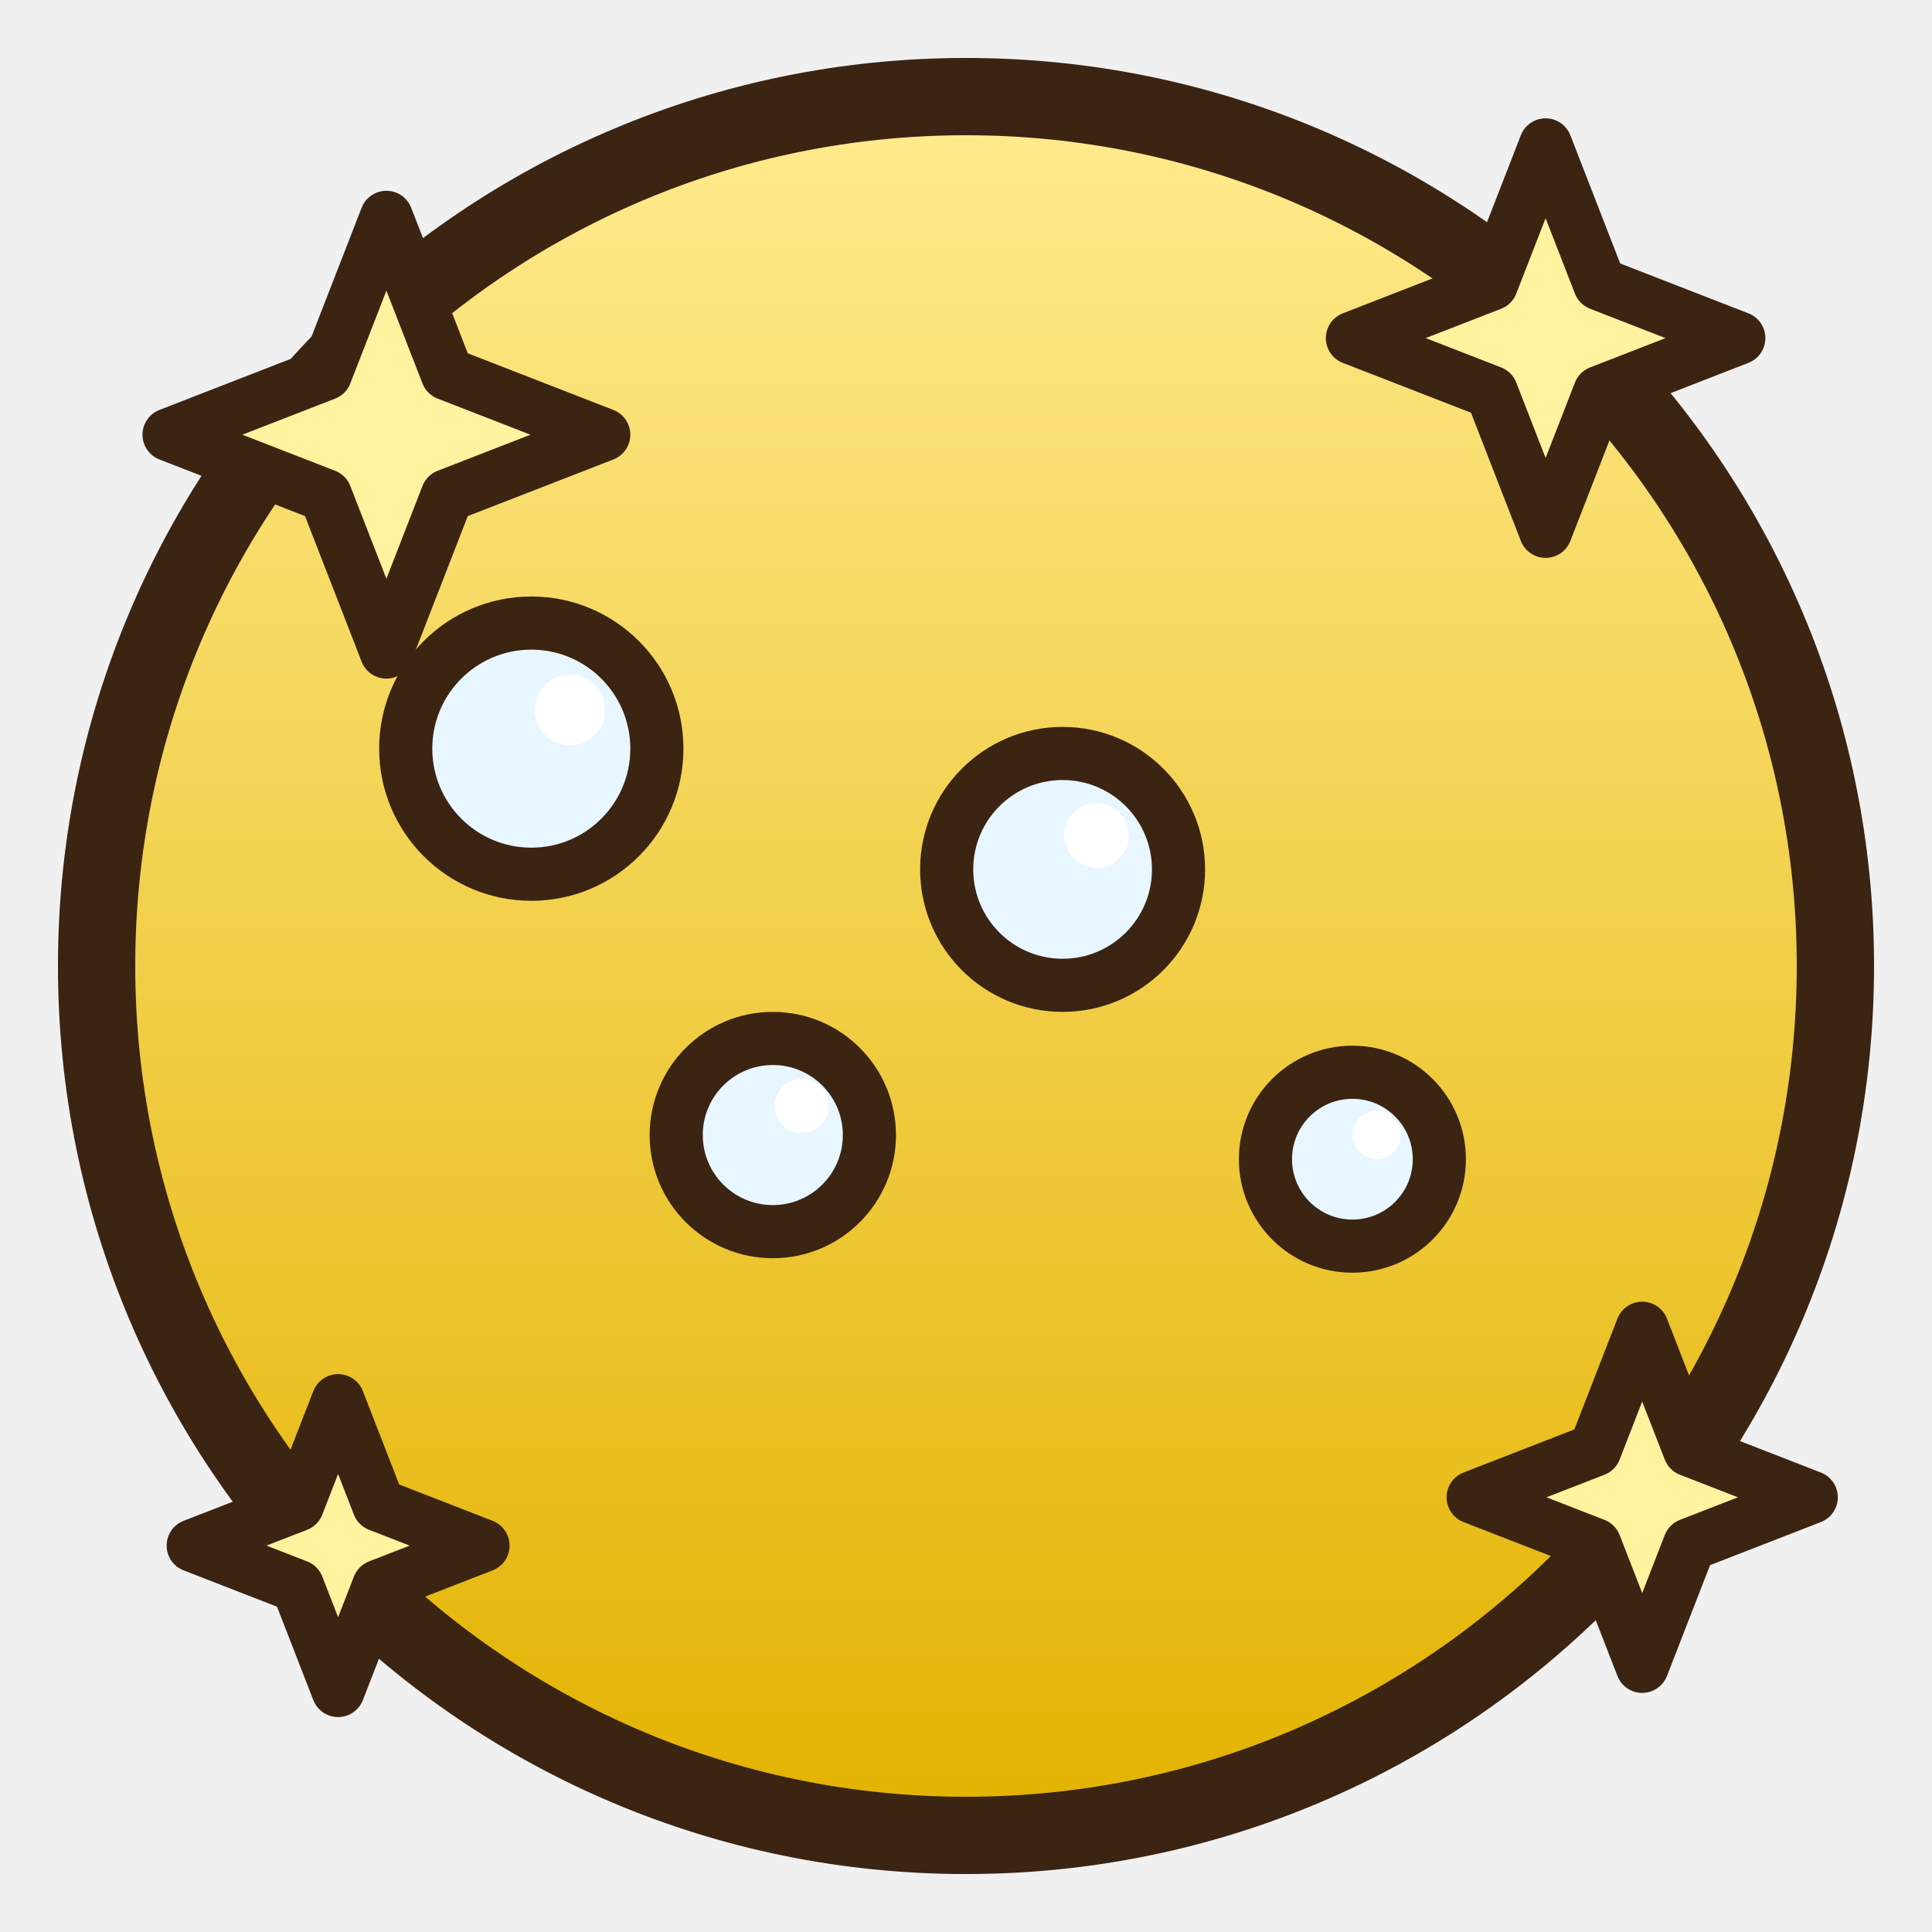
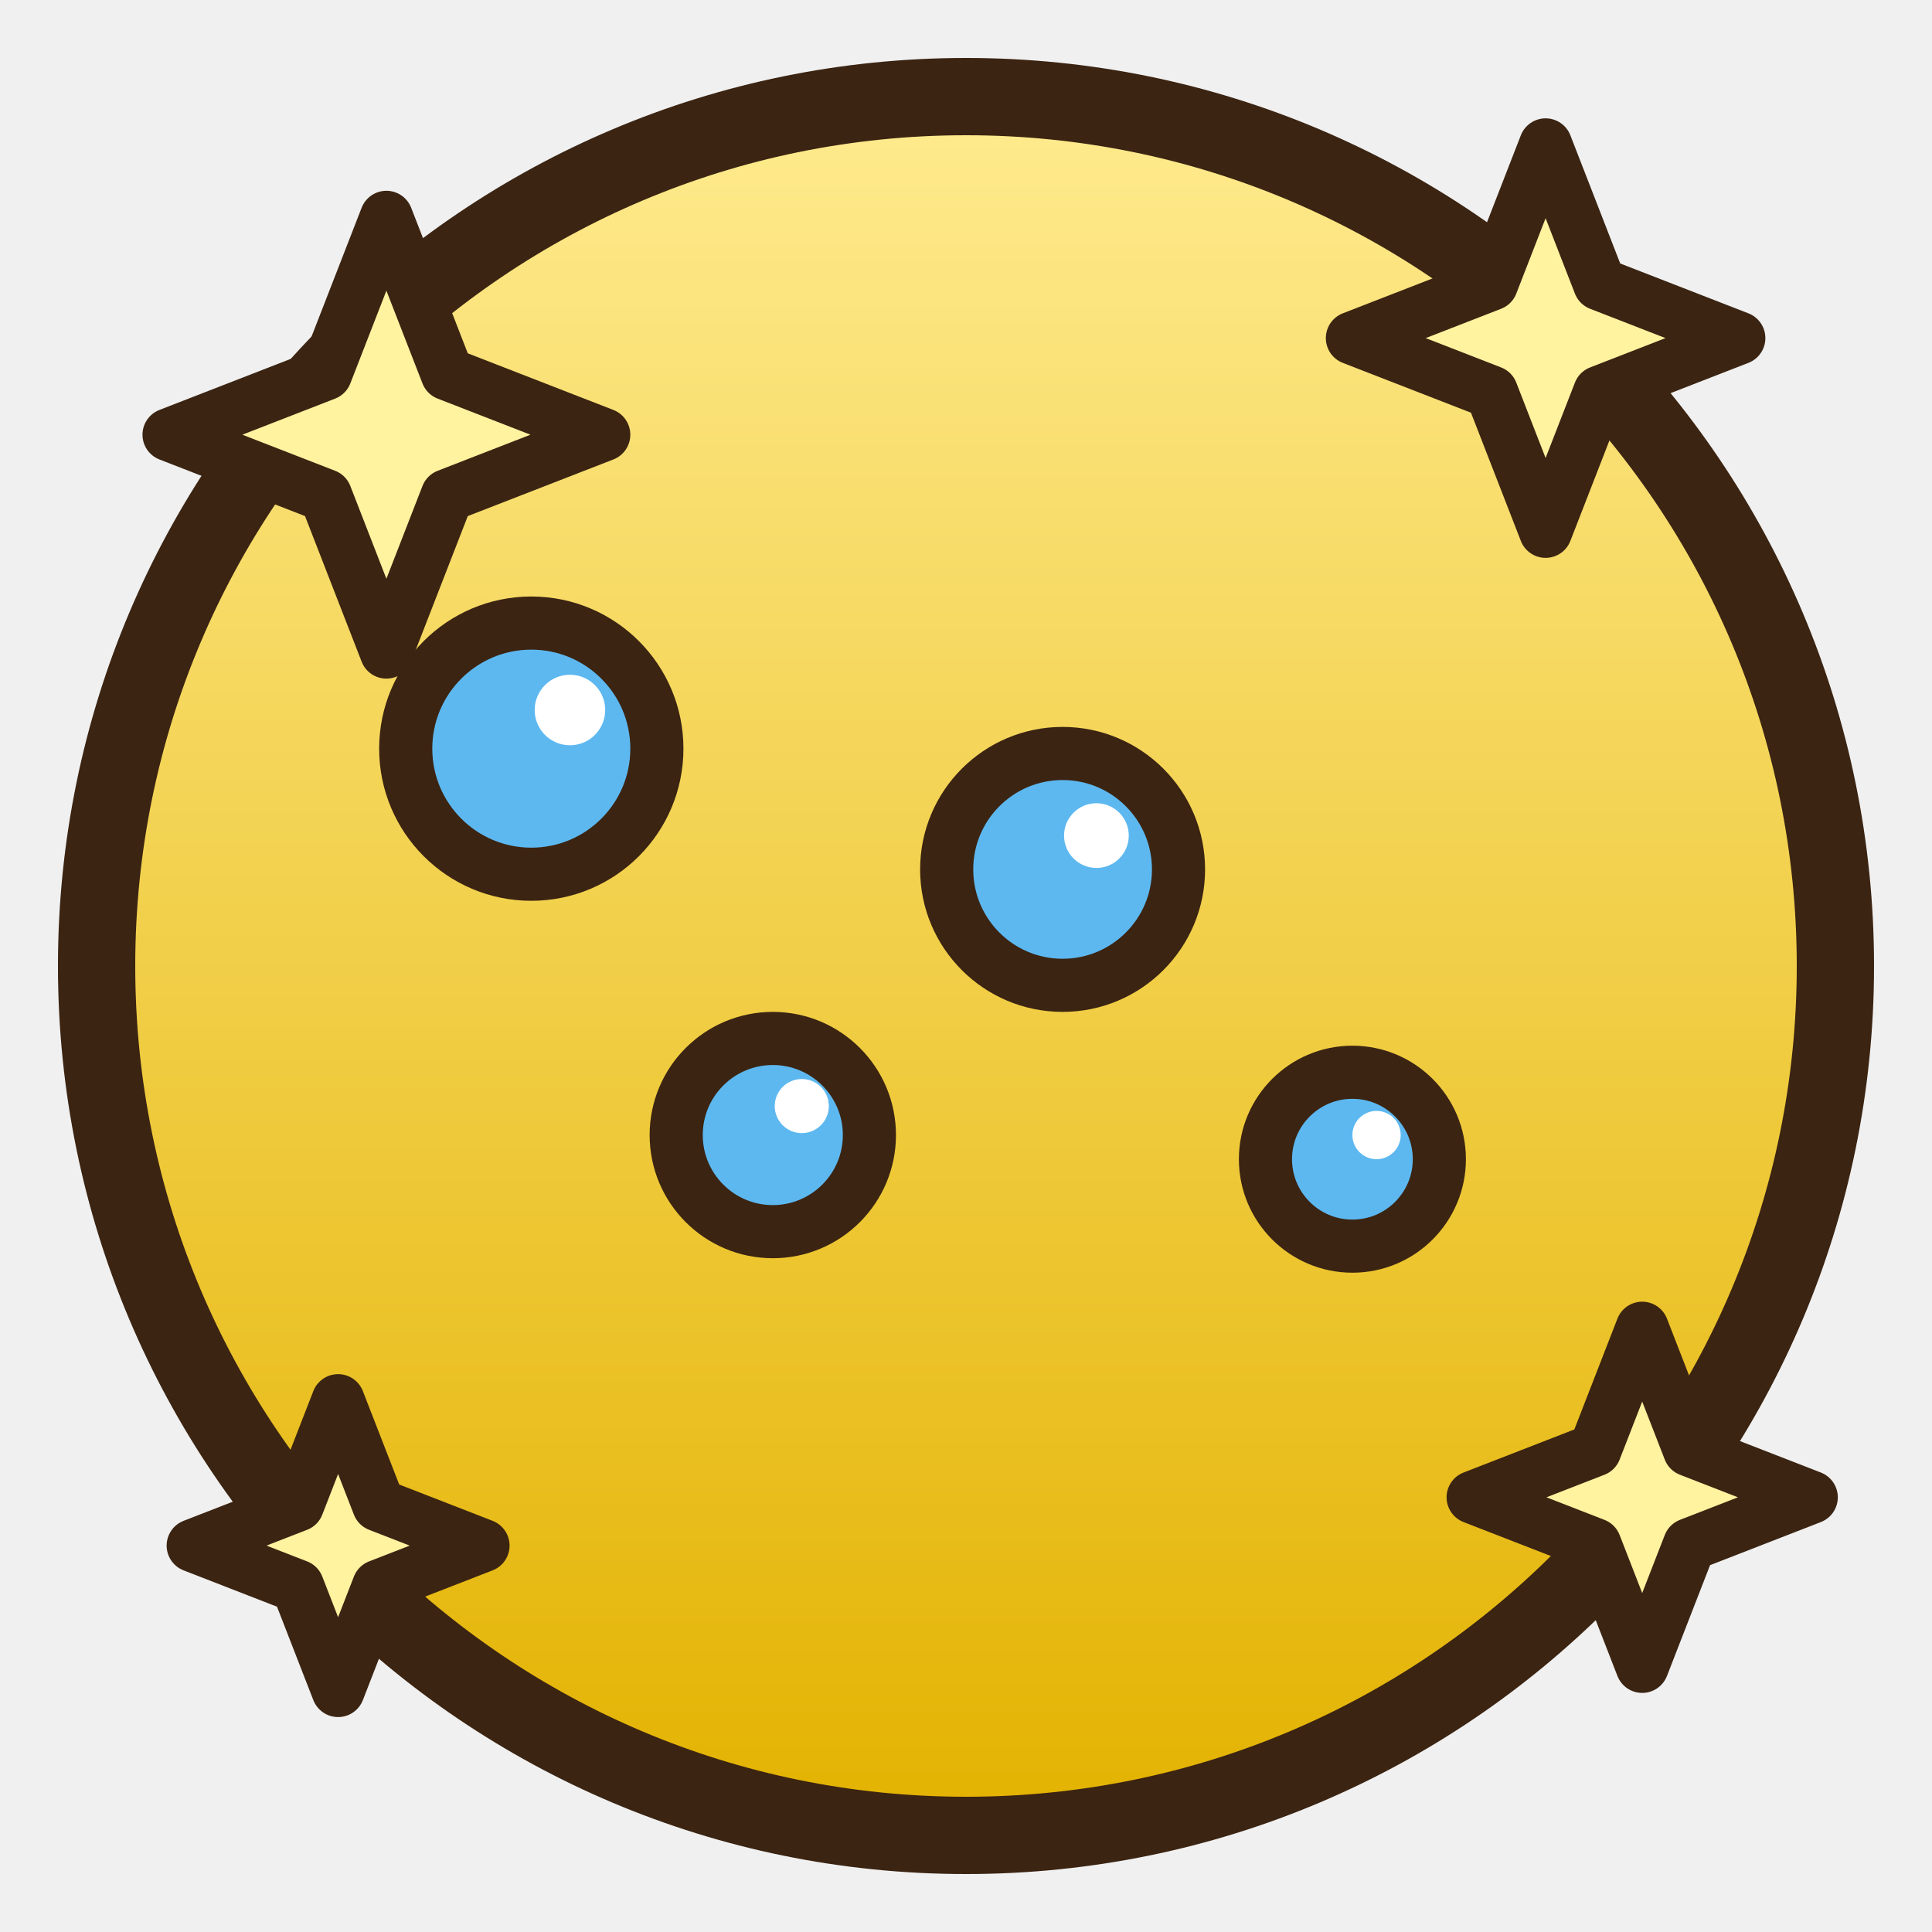
<svg xmlns="http://www.w3.org/2000/svg" width="40" height="40" viewBox="0 0 40 40" role="img" aria-labelledby="title">
  <defs>
    <linearGradient id="gK" x1="0" y1="0" x2="0" y2="1">
      <stop offset="0" stop-color="#FFEB8F" />
      <stop offset="1" stop-color="#E3B200" />
    </linearGradient>
  </defs>
  <g>
    <animate attributeName="opacity" values="1;0.35;1" keyTimes="0;0.5;1" calcMode="spline" keySplines="0.45 0 0.55 1;0.45 0 0.55 1" dur="1.4s" repeatCount="indefinite" />
    <circle cx="20" cy="20" r="18" fill="url(#gK)" stroke="#3B2412" stroke-width="1.6" />
  </g>
  <g transform="rotate(90 20 20)">
    <g opacity="1">
      <animate attributeName="opacity" values="0;1;1;0" keyTimes="0;0.15;0.75;1" dur="4.8s" begin="0.00s" repeatCount="indefinite" />
      <animateTransform attributeName="transform" type="translate" values="0 8;0 -8" dur="4.8s" begin="0.00s" repeatCount="indefinite" />
-       <circle cx="15.5" cy="29" r="2.6" fill="#E8F6FF" stroke="#3B2412" stroke-width="1.1" />
+       <circle cx="15.5" cy="29" r="2.6" fill="#5DB8F0" stroke="#3B2412" stroke-width="1.1" />
      <circle cx="14.7" cy="28.2" r="0.73" fill="#FFFFFF" />
    </g>
    <g opacity="1">
      <animate attributeName="opacity" values="0;1;1;0" keyTimes="0;0.15;0.75;1" dur="4.8s" begin="1.20s" repeatCount="indefinite" />
      <animateTransform attributeName="transform" type="translate" values="0 8;0 -8" dur="4.8s" begin="1.20s" repeatCount="indefinite" />
-       <circle cx="23.5" cy="24" r="2.0" fill="#E8F6FF" stroke="#3B2412" stroke-width="1.1" />
+       <circle cx="23.5" cy="24" r="2.0" fill="#5DB8F0" stroke="#3B2412" stroke-width="1.1" />
      <circle cx="22.9" cy="23.4" r="0.56" fill="#FFFFFF" />
    </g>
    <g opacity="1">
      <animate attributeName="opacity" values="0;1;1;0" keyTimes="0;0.15;0.75;1" dur="4.8s" begin="2.40s" repeatCount="indefinite" />
      <animateTransform attributeName="transform" type="translate" values="0 8;0 -8" dur="4.8s" begin="2.40s" repeatCount="indefinite" />
-       <circle cx="18" cy="18" r="2.4" fill="#E8F6FF" stroke="#3B2412" stroke-width="1.1" />
+       <circle cx="18" cy="18" r="2.4" fill="#5DB8F0" stroke="#3B2412" stroke-width="1.1" />
      <circle cx="17.3" cy="17.3" r="0.67" fill="#FFFFFF" />
    </g>
    <g opacity="1">
      <animate attributeName="opacity" values="0;1;1;0" keyTimes="0;0.15;0.75;1" dur="4.8s" begin="3.60s" repeatCount="indefinite" />
      <animateTransform attributeName="transform" type="translate" values="0 8;0 -8" dur="4.8s" begin="3.60s" repeatCount="indefinite" />
-       <circle cx="24" cy="12" r="1.8" fill="#E8F6FF" stroke="#3B2412" stroke-width="1.1" />
+       <circle cx="24" cy="12" r="1.8" fill="#5DB8F0" stroke="#3B2412" stroke-width="1.1" />
      <circle cx="23.5" cy="11.5" r="0.50" fill="#FFFFFF" />
    </g>
  </g>
  <path d="M8,4.5 L9.26,7.74 L12.5,9 L9.26,10.26 L8,13.5 L6.74,10.26 L3.5,9 L6.74,7.74 Z" fill="#FFF3A0" stroke="#3B2412" stroke-width="1.1" stroke-linejoin="round">
    <animate attributeName="opacity" values="0.15;1;0.15" dur="1.2s" begin="0s" repeatCount="indefinite" />
  </path>
  <path d="M32,3 L33.12,5.88 L36,7 L33.12,8.12 L32,11 L30.88,8.12 L28,7 L30.88,5.88 Z" fill="#FFF3A0" stroke="#3B2412" stroke-width="1.1" stroke-linejoin="round">
    <animate attributeName="opacity" values="0.15;1;0.15" dur="1.2s" begin="0.4s" repeatCount="indefinite" />
  </path>
  <path d="M34,27.5 L34.98,30.02 L37.5,31 L34.98,31.98 L34,34.5 L33.02,31.98 L30.5,31 L33.02,30.02 Z" fill="#FFF3A0" stroke="#3B2412" stroke-width="1.1" stroke-linejoin="round">
    <animate attributeName="opacity" values="0.15;1;0.15" dur="1.2s" begin="0.8s" repeatCount="indefinite" />
  </path>
  <path d="M7,29 L7.84,31.16 L10,32 L7.84,32.84 L7,35 L6.16,32.84 L4,32 L6.16,31.16 Z" fill="#FFF3A0" stroke="#3B2412" stroke-width="1.1" stroke-linejoin="round">
    <animate attributeName="opacity" values="0.15;1;0.15" dur="1.2s" begin="0.2s" repeatCount="indefinite" />
  </path>
</svg>
